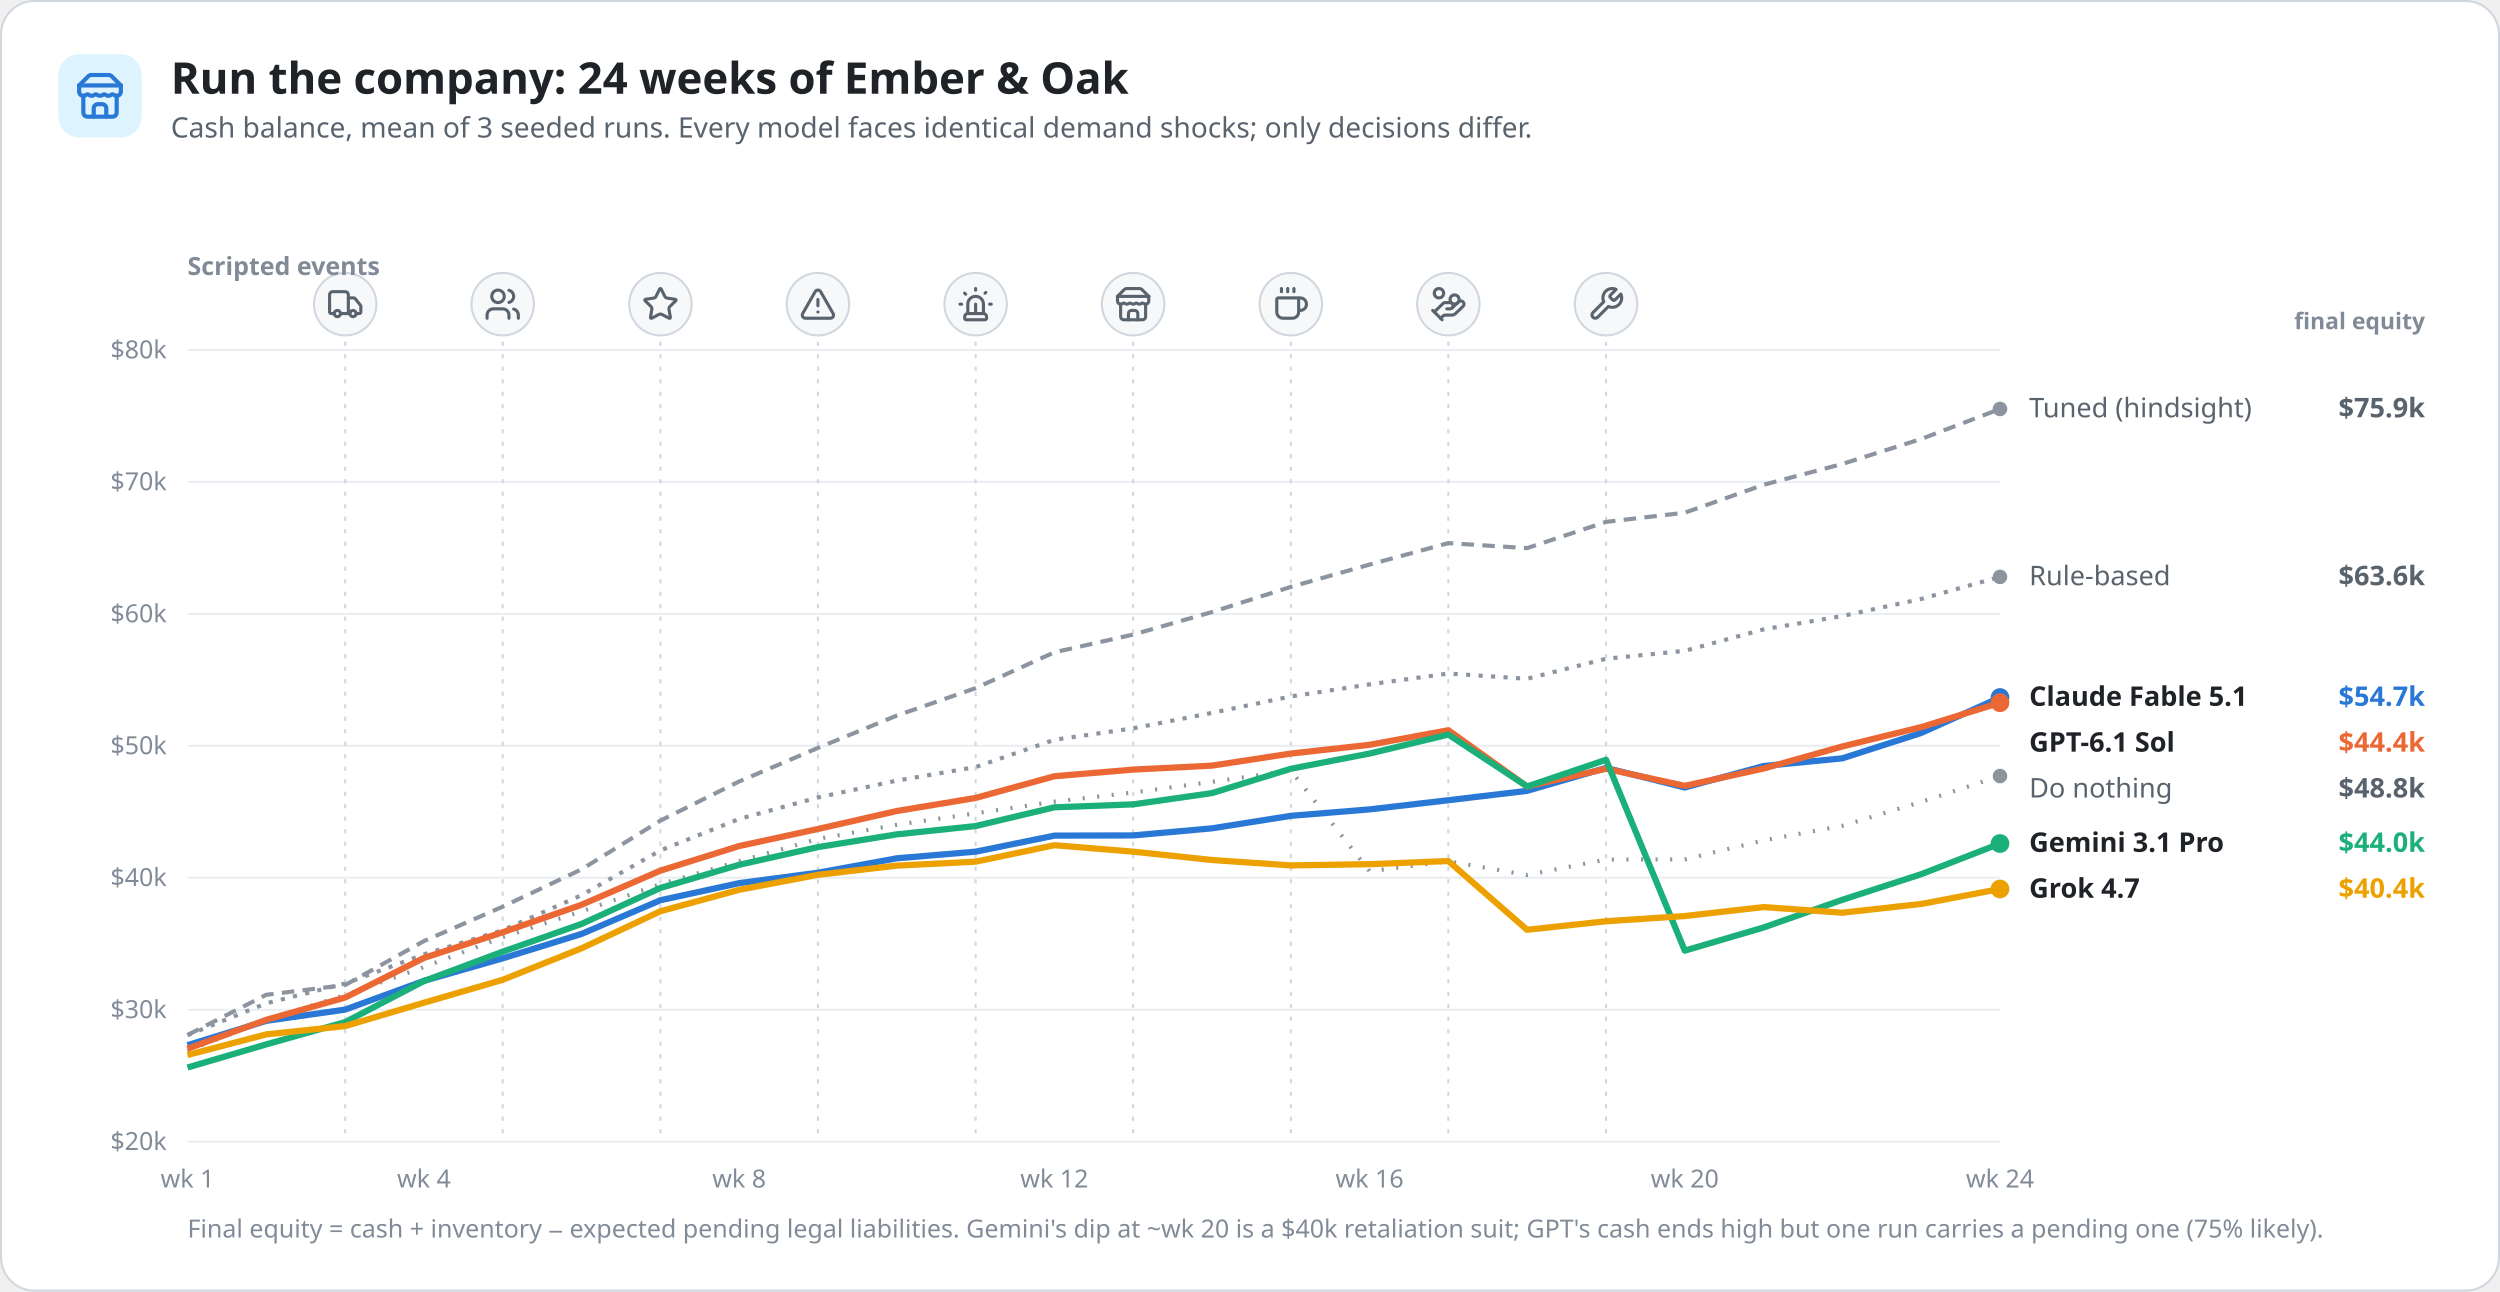
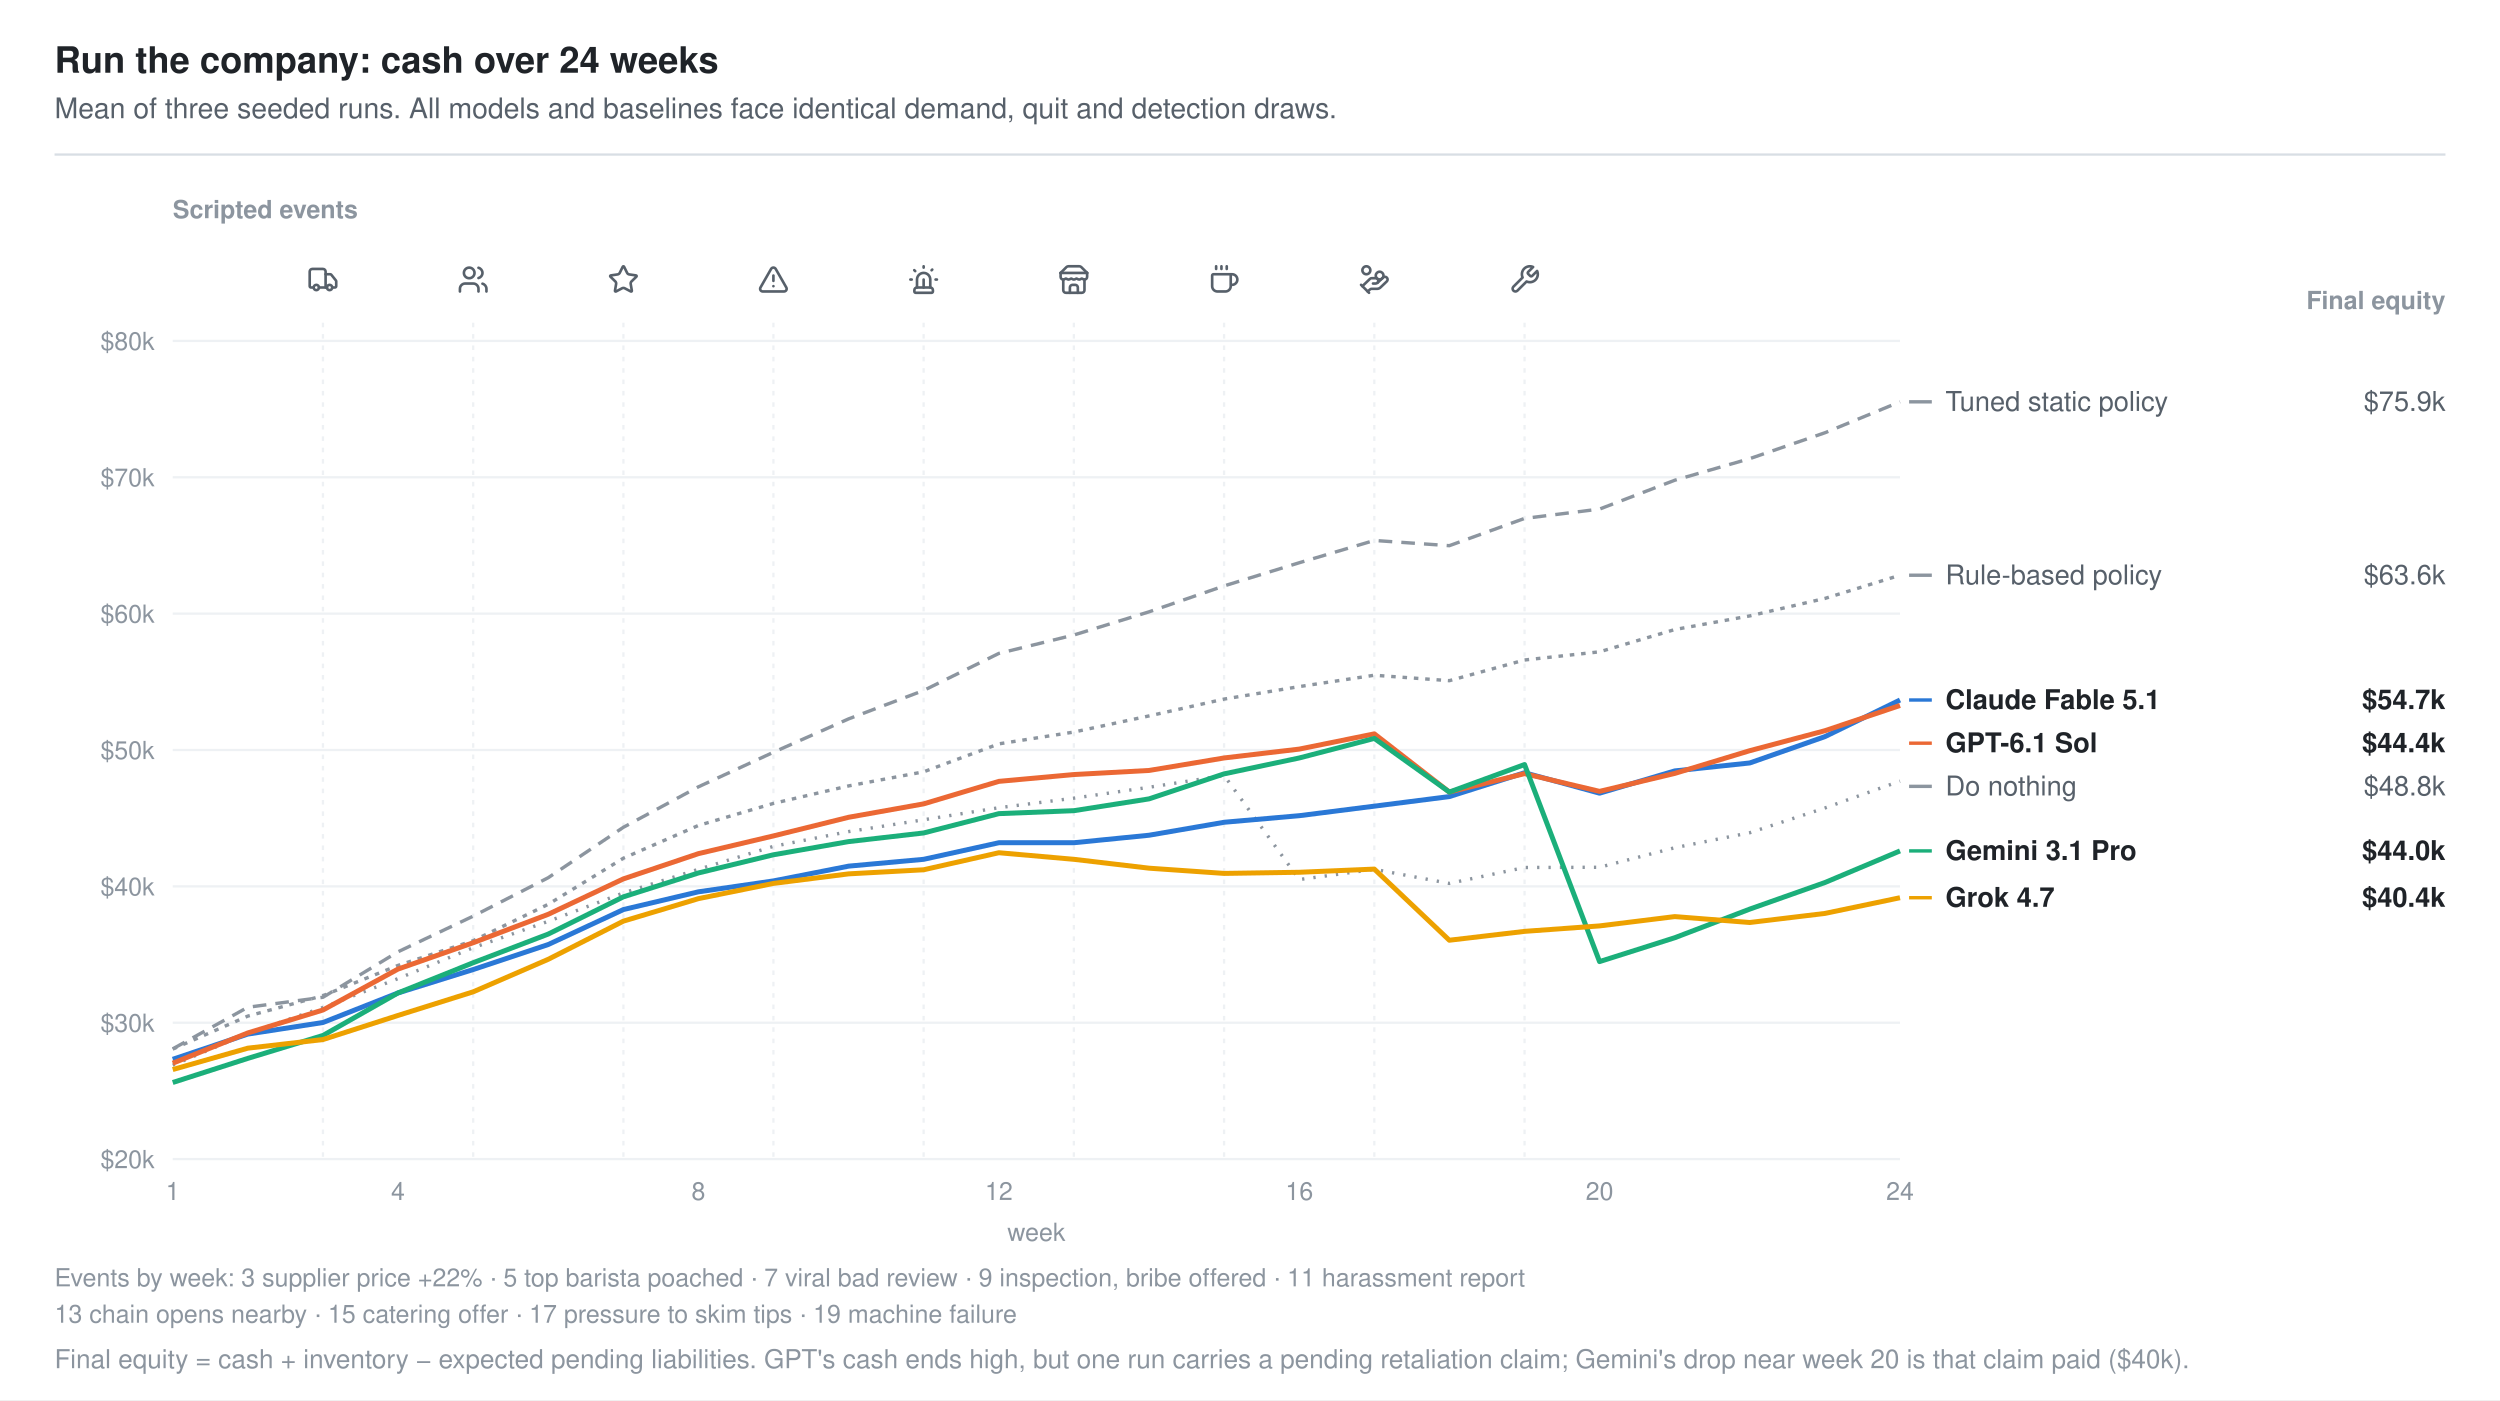
- <svg xmlns="http://www.w3.org/2000/svg" width="1200" height="620" viewBox="0 0 1200 620" role="img" aria-label="Run the company: cash over 24 weeks">
-   <rect x="0.5" y="0.5" width="1199" height="619" rx="16" fill="#ffffff" stroke="#d0d7de" />
-   <rect x="28" y="26" width="40" height="40" rx="10" fill="#ddf4ff" />
-   <g transform="translate(36.0,34.0) scale(1)" fill="none" stroke="#2a78d6" stroke-width="2" stroke-linecap="round" stroke-linejoin="round">
-     <path d="m2 7 4.41-4.41A2 2 0 0 1 7.83 2h8.34a2 2 0 0 1 1.42.59L22 7" />
-     <path d="M4 12v8a2 2 0 0 0 2 2h12a2 2 0 0 0 2-2v-8" />
-     <path d="M15 22v-4a2 2 0 0 0-2-2h-2a2 2 0 0 0-2 2v4" />
-     <path d="M2 7h20" />
-     <path d="M22 7v3a2 2 0 0 1-2 2a2.7 2.7 0 0 1-1.59-.63.7.7 0 0 0-.82 0A2.7 2.7 0 0 1 16 12a2.7 2.7 0 0 1-1.59-.63.7.7 0 0 0-.82 0A2.7 2.7 0 0 1 12 12a2.7 2.7 0 0 1-1.59-.63.7.7 0 0 0-.82 0A2.7 2.7 0 0 1 8 12a2.7 2.7 0 0 1-1.59-.63.7.7 0 0 0-.82 0A2.7 2.7 0 0 1 4 12a2 2 0 0 1-2-2V7" />
-   </g>
-   <text x="82.0" y="45.0" font-family="-apple-system,BlinkMacSystemFont,'Segoe UI','Noto Sans',Helvetica,Arial,sans-serif" font-size="21" font-weight="700" fill="#1f2328" text-anchor="start">Run the company: 24 weeks of Ember &amp; Oak</text>
-   <text x="82.0" y="66.0" font-family="-apple-system,BlinkMacSystemFont,'Segoe UI','Noto Sans',Helvetica,Arial,sans-serif" font-size="13.5" font-weight="400" fill="#59636e" text-anchor="start">Cash balance, mean of 3 seeded runs. Every model faces identical demand shocks; only decisions differ.</text>
-   <line x1="90" x2="960" y1="548.0" y2="548.0" stroke="#eaeef2" />
-   <text x="80.0" y="552.0" font-family="-apple-system,BlinkMacSystemFont,'Segoe UI','Noto Sans',Helvetica,Arial,sans-serif" font-size="12" font-weight="400" fill="#818b98" text-anchor="end">$20k</text>
-   <line x1="90" x2="960" y1="484.7" y2="484.7" stroke="#eaeef2" />
-   <text x="80.0" y="488.7" font-family="-apple-system,BlinkMacSystemFont,'Segoe UI','Noto Sans',Helvetica,Arial,sans-serif" font-size="12" font-weight="400" fill="#818b98" text-anchor="end">$30k</text>
-   <line x1="90" x2="960" y1="421.3" y2="421.3" stroke="#eaeef2" />
-   <text x="80.0" y="425.3" font-family="-apple-system,BlinkMacSystemFont,'Segoe UI','Noto Sans',Helvetica,Arial,sans-serif" font-size="12" font-weight="400" fill="#818b98" text-anchor="end">$40k</text>
-   <line x1="90" x2="960" y1="358.0" y2="358.0" stroke="#eaeef2" />
-   <text x="80.0" y="362.0" font-family="-apple-system,BlinkMacSystemFont,'Segoe UI','Noto Sans',Helvetica,Arial,sans-serif" font-size="12" font-weight="400" fill="#818b98" text-anchor="end">$50k</text>
-   <line x1="90" x2="960" y1="294.7" y2="294.7" stroke="#eaeef2" />
-   <text x="80.0" y="298.7" font-family="-apple-system,BlinkMacSystemFont,'Segoe UI','Noto Sans',Helvetica,Arial,sans-serif" font-size="12" font-weight="400" fill="#818b98" text-anchor="end">$60k</text>
-   <line x1="90" x2="960" y1="231.3" y2="231.3" stroke="#eaeef2" />
-   <text x="80.0" y="235.3" font-family="-apple-system,BlinkMacSystemFont,'Segoe UI','Noto Sans',Helvetica,Arial,sans-serif" font-size="12" font-weight="400" fill="#818b98" text-anchor="end">$70k</text>
-   <line x1="90" x2="960" y1="168.0" y2="168.0" stroke="#eaeef2" />
-   <text x="80.0" y="172.0" font-family="-apple-system,BlinkMacSystemFont,'Segoe UI','Noto Sans',Helvetica,Arial,sans-serif" font-size="12" font-weight="400" fill="#818b98" text-anchor="end">$80k</text>
-   <text x="90.0" y="570.0" font-family="-apple-system,BlinkMacSystemFont,'Segoe UI','Noto Sans',Helvetica,Arial,sans-serif" font-size="12" font-weight="400" fill="#818b98" text-anchor="middle">wk 1</text>
-   <text x="203.5" y="570.0" font-family="-apple-system,BlinkMacSystemFont,'Segoe UI','Noto Sans',Helvetica,Arial,sans-serif" font-size="12" font-weight="400" fill="#818b98" text-anchor="middle">wk 4</text>
-   <text x="354.8" y="570.0" font-family="-apple-system,BlinkMacSystemFont,'Segoe UI','Noto Sans',Helvetica,Arial,sans-serif" font-size="12" font-weight="400" fill="#818b98" text-anchor="middle">wk 8</text>
-   <text x="506.1" y="570.0" font-family="-apple-system,BlinkMacSystemFont,'Segoe UI','Noto Sans',Helvetica,Arial,sans-serif" font-size="12" font-weight="400" fill="#818b98" text-anchor="middle">wk 12</text>
-   <text x="657.4" y="570.0" font-family="-apple-system,BlinkMacSystemFont,'Segoe UI','Noto Sans',Helvetica,Arial,sans-serif" font-size="12" font-weight="400" fill="#818b98" text-anchor="middle">wk 16</text>
-   <text x="808.7" y="570.0" font-family="-apple-system,BlinkMacSystemFont,'Segoe UI','Noto Sans',Helvetica,Arial,sans-serif" font-size="12" font-weight="400" fill="#818b98" text-anchor="middle">wk 20</text>
-   <text x="960.0" y="570.0" font-family="-apple-system,BlinkMacSystemFont,'Segoe UI','Noto Sans',Helvetica,Arial,sans-serif" font-size="12" font-weight="400" fill="#818b98" text-anchor="middle">wk 24</text>
-   <line x1="165.7" x2="165.7" y1="164" y2="548" stroke="#d0d7de" stroke-dasharray="2 4" />
-   <circle cx="165.7" cy="146" r="15" fill="#f6f8fa" stroke="#d0d7de" />
-   <g transform="translate(156.7,137.0) scale(0.75)" fill="none" stroke="#59636e" stroke-width="2" stroke-linecap="round" stroke-linejoin="round">
+ <svg xmlns="http://www.w3.org/2000/svg" width="1100" height="616" viewBox="0 0 1100 616" role="img" aria-label="Cash over 24 weeks">
+   <rect width="1100" height="616" fill="#ffffff" />
+   <text x="24.0" y="32.0" font-family="-apple-system,BlinkMacSystemFont,'Segoe UI','Helvetica Neue',Helvetica,Arial,sans-serif" font-size="16" font-weight="600" fill="#1f2328" text-anchor="start">Run the company: cash over 24 weeks</text>
+   <text x="24.0" y="52.0" font-family="-apple-system,BlinkMacSystemFont,'Segoe UI','Helvetica Neue',Helvetica,Arial,sans-serif" font-size="12.5" font-weight="400" fill="#57606a" text-anchor="start">Mean of three seeded runs. All models and baselines face identical demand, quit and detection draws.</text>
+   <line x1="24.0" x2="1076.0" y1="68.0" y2="68.0" stroke="#d8dee4" stroke-width="1" />
+   <line x1="76.0" x2="836.0" y1="510.0" y2="510.0" stroke="#eef1f4" stroke-width="1" />
+   <text x="68.0" y="514.0" font-family="-apple-system,BlinkMacSystemFont,'Segoe UI','Helvetica Neue',Helvetica,Arial,sans-serif" font-size="11" font-weight="400" fill="#8c959f" text-anchor="end">$20k</text>
+   <line x1="76.0" x2="836.0" y1="450.0" y2="450.0" stroke="#eef1f4" stroke-width="1" />
+   <text x="68.0" y="454.0" font-family="-apple-system,BlinkMacSystemFont,'Segoe UI','Helvetica Neue',Helvetica,Arial,sans-serif" font-size="11" font-weight="400" fill="#8c959f" text-anchor="end">$30k</text>
+   <line x1="76.0" x2="836.0" y1="390.0" y2="390.0" stroke="#eef1f4" stroke-width="1" />
+   <text x="68.0" y="394.0" font-family="-apple-system,BlinkMacSystemFont,'Segoe UI','Helvetica Neue',Helvetica,Arial,sans-serif" font-size="11" font-weight="400" fill="#8c959f" text-anchor="end">$40k</text>
+   <line x1="76.0" x2="836.0" y1="330.0" y2="330.0" stroke="#eef1f4" stroke-width="1" />
+   <text x="68.0" y="334.0" font-family="-apple-system,BlinkMacSystemFont,'Segoe UI','Helvetica Neue',Helvetica,Arial,sans-serif" font-size="11" font-weight="400" fill="#8c959f" text-anchor="end">$50k</text>
+   <line x1="76.0" x2="836.0" y1="270.0" y2="270.0" stroke="#eef1f4" stroke-width="1" />
+   <text x="68.0" y="274.0" font-family="-apple-system,BlinkMacSystemFont,'Segoe UI','Helvetica Neue',Helvetica,Arial,sans-serif" font-size="11" font-weight="400" fill="#8c959f" text-anchor="end">$60k</text>
+   <line x1="76.0" x2="836.0" y1="210.0" y2="210.0" stroke="#eef1f4" stroke-width="1" />
+   <text x="68.0" y="214.0" font-family="-apple-system,BlinkMacSystemFont,'Segoe UI','Helvetica Neue',Helvetica,Arial,sans-serif" font-size="11" font-weight="400" fill="#8c959f" text-anchor="end">$70k</text>
+   <line x1="76.0" x2="836.0" y1="150.0" y2="150.0" stroke="#eef1f4" stroke-width="1" />
+   <text x="68.0" y="154.0" font-family="-apple-system,BlinkMacSystemFont,'Segoe UI','Helvetica Neue',Helvetica,Arial,sans-serif" font-size="11" font-weight="400" fill="#8c959f" text-anchor="end">$80k</text>
+   <text x="76.0" y="528.0" font-family="-apple-system,BlinkMacSystemFont,'Segoe UI','Helvetica Neue',Helvetica,Arial,sans-serif" font-size="11" font-weight="400" fill="#8c959f" text-anchor="middle">1</text>
+   <text x="175.1" y="528.0" font-family="-apple-system,BlinkMacSystemFont,'Segoe UI','Helvetica Neue',Helvetica,Arial,sans-serif" font-size="11" font-weight="400" fill="#8c959f" text-anchor="middle">4</text>
+   <text x="307.3" y="528.0" font-family="-apple-system,BlinkMacSystemFont,'Segoe UI','Helvetica Neue',Helvetica,Arial,sans-serif" font-size="11" font-weight="400" fill="#8c959f" text-anchor="middle">8</text>
+   <text x="439.5" y="528.0" font-family="-apple-system,BlinkMacSystemFont,'Segoe UI','Helvetica Neue',Helvetica,Arial,sans-serif" font-size="11" font-weight="400" fill="#8c959f" text-anchor="middle">12</text>
+   <text x="571.7" y="528.0" font-family="-apple-system,BlinkMacSystemFont,'Segoe UI','Helvetica Neue',Helvetica,Arial,sans-serif" font-size="11" font-weight="400" fill="#8c959f" text-anchor="middle">16</text>
+   <text x="703.8" y="528.0" font-family="-apple-system,BlinkMacSystemFont,'Segoe UI','Helvetica Neue',Helvetica,Arial,sans-serif" font-size="11" font-weight="400" fill="#8c959f" text-anchor="middle">20</text>
+   <text x="836.0" y="528.0" font-family="-apple-system,BlinkMacSystemFont,'Segoe UI','Helvetica Neue',Helvetica,Arial,sans-serif" font-size="11" font-weight="400" fill="#8c959f" text-anchor="middle">24</text>
+   <text x="456.0" y="546.0" font-family="-apple-system,BlinkMacSystemFont,'Segoe UI','Helvetica Neue',Helvetica,Arial,sans-serif" font-size="11" font-weight="400" fill="#8c959f" text-anchor="middle">week</text>
+   <text x="76.0" y="96.0" font-family="-apple-system,BlinkMacSystemFont,'Segoe UI','Helvetica Neue',Helvetica,Arial,sans-serif" font-size="11" font-weight="600" fill="#8c959f" text-anchor="start">Scripted events</text>
+   <line x1="142.1" x2="142.1" y1="142.0" y2="510.0" stroke="#eef1f4" stroke-width="1" stroke-dasharray="2 3" />
+   <g transform="translate(135.1,116.0) scale(0.5833)" fill="none" stroke="#57606a" stroke-width="2" stroke-linecap="round" stroke-linejoin="round">
    <path d="M14 18V6a2 2 0 0 0-2-2H4a2 2 0 0 0-2 2v11a1 1 0 0 0 1 1h2" />
    <path d="M15 18H9" />
    <path d="M19 18h2a1 1 0 0 0 1-1v-3.65a1 1 0 0 0-.22-.624l-3.48-4.35A1 1 0 0 0 17.52 8H14" />
    <circle cx="17" cy="18" r="2" />
    <circle cx="7" cy="18" r="2" />
  </g>
-   <line x1="241.3" x2="241.3" y1="164" y2="548" stroke="#d0d7de" stroke-dasharray="2 4" />
-   <circle cx="241.3" cy="146" r="15" fill="#f6f8fa" stroke="#d0d7de" />
-   <g transform="translate(232.3,137.0) scale(0.75)" fill="none" stroke="#59636e" stroke-width="2" stroke-linecap="round" stroke-linejoin="round">
+   <line x1="208.2" x2="208.2" y1="142.0" y2="510.0" stroke="#eef1f4" stroke-width="1" stroke-dasharray="2 3" />
+   <g transform="translate(201.2,116.0) scale(0.5833)" fill="none" stroke="#57606a" stroke-width="2" stroke-linecap="round" stroke-linejoin="round">
    <path d="M16 21v-2a4 4 0 0 0-4-4H6a4 4 0 0 0-4 4v2" />
    <circle cx="9" cy="7" r="4" />
    <path d="M22 21v-2a4 4 0 0 0-3-3.87" />
    <path d="M16 3.13a4 4 0 0 1 0 7.75" />
  </g>
-   <line x1="317.0" x2="317.0" y1="164" y2="548" stroke="#d0d7de" stroke-dasharray="2 4" />
-   <circle cx="317.0" cy="146" r="15" fill="#f6f8fa" stroke="#d0d7de" />
-   <g transform="translate(308.0,137.0) scale(0.75)" fill="none" stroke="#59636e" stroke-width="2" stroke-linecap="round" stroke-linejoin="round">
+   <line x1="274.3" x2="274.3" y1="142.0" y2="510.0" stroke="#eef1f4" stroke-width="1" stroke-dasharray="2 3" />
+   <g transform="translate(267.3,116.0) scale(0.5833)" fill="none" stroke="#57606a" stroke-width="2" stroke-linecap="round" stroke-linejoin="round">
    <path d="M11.525 2.295a.53.53 0 0 1 .95 0l2.31 4.679a2.123 2.123 0 0 0 1.595 1.16l5.166.756a.53.53 0 0 1 .294.904l-3.736 3.638a2.123 2.123 0 0 0-.611 1.878l.882 5.14a.53.53 0 0 1-.771.56l-4.618-2.428a2.122 2.122 0 0 0-1.973 0L6.396 21.01a.53.53 0 0 1-.77-.56l.881-5.139a2.122 2.122 0 0 0-.611-1.879L2.16 9.795a.53.53 0 0 1 .294-.906l5.165-.755a2.122 2.122 0 0 0 1.597-1.16z" />
  </g>
-   <line x1="392.6" x2="392.6" y1="164" y2="548" stroke="#d0d7de" stroke-dasharray="2 4" />
-   <circle cx="392.6" cy="146" r="15" fill="#f6f8fa" stroke="#d0d7de" />
-   <g transform="translate(383.6,137.0) scale(0.75)" fill="none" stroke="#59636e" stroke-width="2" stroke-linecap="round" stroke-linejoin="round">
+   <line x1="340.3" x2="340.3" y1="142.0" y2="510.0" stroke="#eef1f4" stroke-width="1" stroke-dasharray="2 3" />
+   <g transform="translate(333.3,116.0) scale(0.5833)" fill="none" stroke="#57606a" stroke-width="2" stroke-linecap="round" stroke-linejoin="round">
    <path d="m21.73 18-8-14a2 2 0 0 0-3.48 0l-8 14A2 2 0 0 0 4 21h16a2 2 0 0 0 1.73-3" />
    <path d="M12 9v4" />
    <path d="M12 17h.01" />
  </g>
-   <line x1="468.3" x2="468.3" y1="164" y2="548" stroke="#d0d7de" stroke-dasharray="2 4" />
-   <circle cx="468.3" cy="146" r="15" fill="#f6f8fa" stroke="#d0d7de" />
-   <g transform="translate(459.3,137.0) scale(0.75)" fill="none" stroke="#59636e" stroke-width="2" stroke-linecap="round" stroke-linejoin="round">
+   <line x1="406.4" x2="406.4" y1="142.0" y2="510.0" stroke="#eef1f4" stroke-width="1" stroke-dasharray="2 3" />
+   <g transform="translate(399.4,116.0) scale(0.5833)" fill="none" stroke="#57606a" stroke-width="2" stroke-linecap="round" stroke-linejoin="round">
    <path d="M7 18v-6a5 5 0 1 1 10 0v6" />
    <path d="M5 21a1 1 0 0 0 1 1h12a1 1 0 0 0 1-1v-1a2 2 0 0 0-2-2H7a2 2 0 0 0-2 2z" />
    <path d="M21 12h1" />
    <path d="M18.5 4.5 18 5" />
    <path d="M2 12h1" />
    <path d="M12 2v1" />
    <path d="m4.929 4.929.707.707" />
    <path d="M12 12v6" />
  </g>
-   <line x1="543.9" x2="543.9" y1="164" y2="548" stroke="#d0d7de" stroke-dasharray="2 4" />
-   <circle cx="543.9" cy="146" r="15" fill="#f6f8fa" stroke="#d0d7de" />
-   <g transform="translate(534.9,137.0) scale(0.75)" fill="none" stroke="#59636e" stroke-width="2" stroke-linecap="round" stroke-linejoin="round">
+   <line x1="472.5" x2="472.5" y1="142.0" y2="510.0" stroke="#eef1f4" stroke-width="1" stroke-dasharray="2 3" />
+   <g transform="translate(465.5,116.0) scale(0.5833)" fill="none" stroke="#57606a" stroke-width="2" stroke-linecap="round" stroke-linejoin="round">
    <path d="m2 7 4.41-4.41A2 2 0 0 1 7.83 2h8.34a2 2 0 0 1 1.42.59L22 7" />
    <path d="M4 12v8a2 2 0 0 0 2 2h12a2 2 0 0 0 2-2v-8" />
    <path d="M15 22v-4a2 2 0 0 0-2-2h-2a2 2 0 0 0-2 2v4" />
    <path d="M2 7h20" />
    <path d="M22 7v3a2 2 0 0 1-2 2a2.7 2.7 0 0 1-1.59-.63.7.7 0 0 0-.82 0A2.7 2.7 0 0 1 16 12a2.7 2.7 0 0 1-1.59-.63.7.7 0 0 0-.82 0A2.7 2.7 0 0 1 12 12a2.7 2.7 0 0 1-1.59-.63.7.7 0 0 0-.82 0A2.7 2.7 0 0 1 8 12a2.7 2.7 0 0 1-1.59-.63.7.7 0 0 0-.82 0A2.7 2.7 0 0 1 4 12a2 2 0 0 1-2-2V7" />
  </g>
-   <line x1="619.6" x2="619.6" y1="164" y2="548" stroke="#d0d7de" stroke-dasharray="2 4" />
-   <circle cx="619.6" cy="146" r="15" fill="#f6f8fa" stroke="#d0d7de" />
-   <g transform="translate(610.6,137.0) scale(0.75)" fill="none" stroke="#59636e" stroke-width="2" stroke-linecap="round" stroke-linejoin="round">
+   <line x1="538.6" x2="538.6" y1="142.0" y2="510.0" stroke="#eef1f4" stroke-width="1" stroke-dasharray="2 3" />
+   <g transform="translate(531.6,116.0) scale(0.5833)" fill="none" stroke="#57606a" stroke-width="2" stroke-linecap="round" stroke-linejoin="round">
    <path d="M10 2v2" />
    <path d="M14 2v2" />
    <path d="M16 8a1 1 0 0 1 1 1v8a4 4 0 0 1-4 4H7a4 4 0 0 1-4-4V9a1 1 0 0 1 1-1h14a4 4 0 1 1 0 8h-1" />
    <path d="M6 2v2" />
  </g>
-   <line x1="695.2" x2="695.2" y1="164" y2="548" stroke="#d0d7de" stroke-dasharray="2 4" />
-   <circle cx="695.2" cy="146" r="15" fill="#f6f8fa" stroke="#d0d7de" />
-   <g transform="translate(686.2,137.0) scale(0.75)" fill="none" stroke="#59636e" stroke-width="2" stroke-linecap="round" stroke-linejoin="round">
+   <line x1="604.7" x2="604.7" y1="142.0" y2="510.0" stroke="#eef1f4" stroke-width="1" stroke-dasharray="2 3" />
+   <g transform="translate(597.7,116.0) scale(0.5833)" fill="none" stroke="#57606a" stroke-width="2" stroke-linecap="round" stroke-linejoin="round">
    <path d="M11 15h2a2 2 0 1 0 0-4h-3c-.6 0-1.1.2-1.4.6L3 17" />
    <path d="m7 21 1.6-1.4c.3-.4.8-.6 1.4-.6h4c1.1 0 2.1-.4 2.8-1.2l4.6-4.4a2 2 0 0 0-2.75-2.91l-4.2 3.9" />
    <path d="m2 16 6 6" />
    <circle cx="16" cy="9" r="2.9" />
    <circle cx="6" cy="5" r="3" />
  </g>
-   <line x1="770.9" x2="770.9" y1="164" y2="548" stroke="#d0d7de" stroke-dasharray="2 4" />
-   <circle cx="770.9" cy="146" r="15" fill="#f6f8fa" stroke="#d0d7de" />
-   <g transform="translate(761.9,137.0) scale(0.75)" fill="none" stroke="#59636e" stroke-width="2" stroke-linecap="round" stroke-linejoin="round">
+   <line x1="670.8" x2="670.8" y1="142.0" y2="510.0" stroke="#eef1f4" stroke-width="1" stroke-dasharray="2 3" />
+   <g transform="translate(663.8,116.0) scale(0.5833)" fill="none" stroke="#57606a" stroke-width="2" stroke-linecap="round" stroke-linejoin="round">
    <path d="M14.7 6.3a1 1 0 0 0 0 1.4l1.6 1.6a1 1 0 0 0 1.4 0l3.77-3.77a6 6 0 0 1-7.94 7.94l-6.91 6.91a2.12 2.12 0 0 1-3-3l6.91-6.91a6 6 0 0 1 7.94-7.94l-3.76 3.76z" />
  </g>
-   <text x="90.0" y="132.0" font-family="-apple-system,BlinkMacSystemFont,'Segoe UI','Noto Sans',Helvetica,Arial,sans-serif" font-size="12" font-weight="600" fill="#818b98" text-anchor="start">Scripted events</text>
-   <polyline points="90.0,496.8 127.8,477.5 165.7,472.8 203.5,451.7 241.3,435.2 279.1,417.3 317.0,393.9 354.8,375.1 392.6,359.0 430.4,343.5 468.3,330.3 506.1,313.1 543.9,304.6 581.7,293.8 619.6,281.7 657.4,271.0 695.2,260.7 733.0,263.1 770.9,250.5 808.7,246.1 846.5,232.7 884.3,222.7 922.2,210.7 960.0,196.3" fill="none" stroke="#8c959f" stroke-width="2" stroke-linejoin="round" stroke-dasharray="6 4" />
-   <circle cx="960.0" cy="196.3" r="3.5" fill="#8c959f" />
-   <polyline points="90.0,496.9 127.8,481.6 165.7,472.1 203.5,458.1 241.3,446.5 279.1,429.7 317.0,408.2 354.8,393.1 392.6,382.8 430.4,374.7 468.3,368.2 506.1,355.1 543.9,349.6 581.7,342.2 619.6,334.3 657.4,328.5 695.2,323.3 733.0,325.8 770.9,316.2 808.7,312.4 846.5,302.1 884.3,295.7 922.2,287.5 960.0,276.9" fill="none" stroke="#8c959f" stroke-width="2" stroke-linejoin="round" stroke-dasharray="2 4" />
-   <circle cx="960.0" cy="276.9" r="3.5" fill="#8c959f" />
-   <polyline points="90.0,504.4 127.8,489.6 165.7,477.6 203.5,464.2 241.3,449.8 279.1,437.5 317.0,424.4 354.8,413.4 392.6,402.7 430.4,395.9 468.3,390.4 506.1,384.8 543.9,380.4 581.7,375.3 619.6,369.9 657.4,418.2 695.2,413.4 733.0,420.0 770.9,412.6 808.7,412.5 846.5,403.4 884.3,396.4 922.2,384.9 960.0,372.5" fill="none" stroke="#8c959f" stroke-width="2" stroke-linejoin="round" stroke-dasharray="1 6" />
-   <circle cx="960.0" cy="372.5" r="3.5" fill="#8c959f" />
-   <polyline points="90.0,501.7 127.8,490.0 165.7,484.6 203.5,470.8 241.3,460.0 279.1,448.3 317.0,432.1 354.8,423.9 392.6,418.9 430.4,412.0 468.3,408.8 506.1,401.1 543.9,401.0 581.7,397.6 619.6,391.6 657.4,388.5 695.2,384.1 733.0,379.6 770.9,368.6 808.7,378.0 846.5,367.7 884.3,364.0 922.2,351.8 960.0,334.8" fill="none" stroke="#2a78d6" stroke-width="3" stroke-linejoin="round" />
-   <circle cx="960.0" cy="334.8" r="4.5" fill="#2a78d6" />
-   <polyline points="90.0,503.4 127.8,489.5 165.7,478.8 203.5,459.8 241.3,447.5 279.1,434.3 317.0,417.9 354.8,406.1 392.6,397.9 430.4,389.3 468.3,383.0 506.1,372.6 543.9,369.4 581.7,367.5 619.6,361.7 657.4,357.5 695.2,350.5 733.0,377.5 770.9,369.0 808.7,377.2 846.5,368.9 884.3,358.3 922.2,349.0 960.0,337.3" fill="none" stroke="#eb6834" stroke-width="3" stroke-linejoin="round" />
-   <circle cx="960.0" cy="337.3" r="4.5" fill="#eb6834" />
-   <polyline points="90.0,512.4 127.8,501.3 165.7,490.6 203.5,470.9 241.3,456.8 279.1,443.5 317.0,426.2 354.8,415.1 392.6,406.6 430.4,400.5 468.3,396.5 506.1,387.5 543.9,386.1 581.7,380.7 619.6,369.0 657.4,361.7 695.2,352.6 733.0,377.5 770.9,364.7 808.7,456.3 846.5,445.2 884.3,431.9 922.2,419.6 960.0,404.9" fill="none" stroke="#1baf7a" stroke-width="3" stroke-linejoin="round" />
-   <circle cx="960.0" cy="404.9" r="4.5" fill="#1baf7a" />
-   <polyline points="90.0,506.4 127.8,496.5 165.7,492.5 203.5,481.3 241.3,470.3 279.1,455.2 317.0,437.4 354.8,427.1 392.6,419.9 430.4,415.5 468.3,413.6 506.1,405.7 543.9,408.8 581.7,412.8 619.6,415.4 657.4,414.8 695.2,413.3 733.0,446.3 770.9,442.2 808.7,439.7 846.5,435.4 884.3,438.1 922.2,433.9 960.0,426.7" fill="none" stroke="#eda100" stroke-width="3" stroke-linejoin="round" />
-   <circle cx="960.0" cy="426.7" r="4.5" fill="#eda100" />
-   <text x="974.0" y="200.3" font-family="-apple-system,BlinkMacSystemFont,'Segoe UI','Noto Sans',Helvetica,Arial,sans-serif" font-size="13" font-weight="500" fill="#59636e" text-anchor="start">Tuned (hindsight)</text>
-   <text x="1164.0" y="200.3" font-family="-apple-system,BlinkMacSystemFont,'Segoe UI','Noto Sans',Helvetica,Arial,sans-serif" font-size="13" font-weight="700" fill="#59636e" text-anchor="end">$75.9k</text>
-   <text x="974.0" y="280.9" font-family="-apple-system,BlinkMacSystemFont,'Segoe UI','Noto Sans',Helvetica,Arial,sans-serif" font-size="13" font-weight="500" fill="#59636e" text-anchor="start">Rule-based</text>
-   <text x="1164.0" y="280.9" font-family="-apple-system,BlinkMacSystemFont,'Segoe UI','Noto Sans',Helvetica,Arial,sans-serif" font-size="13" font-weight="700" fill="#59636e" text-anchor="end">$63.6k</text>
-   <text x="974.0" y="338.8" font-family="-apple-system,BlinkMacSystemFont,'Segoe UI','Noto Sans',Helvetica,Arial,sans-serif" font-size="13" font-weight="700" fill="#1f2328" text-anchor="start">Claude Fable 5.1</text>
-   <text x="1164.0" y="338.8" font-family="-apple-system,BlinkMacSystemFont,'Segoe UI','Noto Sans',Helvetica,Arial,sans-serif" font-size="13" font-weight="700" fill="#2a78d6" text-anchor="end">$54.7k</text>
-   <text x="974.0" y="360.8" font-family="-apple-system,BlinkMacSystemFont,'Segoe UI','Noto Sans',Helvetica,Arial,sans-serif" font-size="13" font-weight="700" fill="#1f2328" text-anchor="start">GPT-6.1 Sol</text>
-   <text x="1164.0" y="360.8" font-family="-apple-system,BlinkMacSystemFont,'Segoe UI','Noto Sans',Helvetica,Arial,sans-serif" font-size="13" font-weight="700" fill="#eb6834" text-anchor="end">$44.4k</text>
-   <text x="974.0" y="382.8" font-family="-apple-system,BlinkMacSystemFont,'Segoe UI','Noto Sans',Helvetica,Arial,sans-serif" font-size="13" font-weight="500" fill="#59636e" text-anchor="start">Do nothing</text>
-   <text x="1164.0" y="382.8" font-family="-apple-system,BlinkMacSystemFont,'Segoe UI','Noto Sans',Helvetica,Arial,sans-serif" font-size="13" font-weight="700" fill="#59636e" text-anchor="end">$48.8k</text>
-   <text x="974.0" y="408.9" font-family="-apple-system,BlinkMacSystemFont,'Segoe UI','Noto Sans',Helvetica,Arial,sans-serif" font-size="13" font-weight="700" fill="#1f2328" text-anchor="start">Gemini 3.1 Pro</text>
-   <text x="1164.0" y="408.9" font-family="-apple-system,BlinkMacSystemFont,'Segoe UI','Noto Sans',Helvetica,Arial,sans-serif" font-size="13" font-weight="700" fill="#1baf7a" text-anchor="end">$44.0k</text>
-   <text x="974.0" y="430.9" font-family="-apple-system,BlinkMacSystemFont,'Segoe UI','Noto Sans',Helvetica,Arial,sans-serif" font-size="13" font-weight="700" fill="#1f2328" text-anchor="start">Grok 4.7</text>
-   <text x="1164.0" y="430.9" font-family="-apple-system,BlinkMacSystemFont,'Segoe UI','Noto Sans',Helvetica,Arial,sans-serif" font-size="13" font-weight="700" fill="#eda100" text-anchor="end">$40.4k</text>
-   <text x="1164.0" y="158.0" font-family="-apple-system,BlinkMacSystemFont,'Segoe UI','Noto Sans',Helvetica,Arial,sans-serif" font-size="11" font-weight="600" fill="#818b98" text-anchor="end">final equity</text>
-   <text x="90.0" y="594.0" font-family="-apple-system,BlinkMacSystemFont,'Segoe UI','Noto Sans',Helvetica,Arial,sans-serif" font-size="12" font-weight="400" fill="#818b98" text-anchor="start">Final equity = cash + inventory − expected pending legal liabilities. Gemini's dip at ~wk 20 is a $40k retaliation suit; GPT's cash ends high but one run carries a pending one (75% likely).</text>
+   <polyline points="76.0,461.5 109.0,443.2 142.1,438.8 175.1,418.8 208.2,403.1 241.2,386.2 274.3,364.0 307.3,346.2 340.3,331.0 373.4,316.3 406.4,303.8 439.5,287.5 472.5,279.4 505.6,269.2 538.6,257.8 571.7,247.6 604.7,237.8 637.7,240.1 670.8,228.1 703.8,224.0 736.9,211.3 769.9,201.8 803.0,190.4 836.0,176.8" fill="none" stroke="#8c959f" stroke-width="1.5" stroke-linejoin="round" stroke-dasharray="6 4" />
+   <polyline points="76.0,461.6 109.0,447.1 142.1,438.1 175.1,424.8 208.2,413.9 241.2,397.9 274.3,377.6 307.3,363.2 340.3,353.5 373.4,345.8 406.4,339.6 439.5,327.3 472.5,322.1 505.6,315.0 538.6,307.6 571.7,302.1 604.7,297.1 637.7,299.5 670.8,290.4 703.8,286.8 736.9,277.0 769.9,271.0 803.0,263.3 836.0,253.1" fill="none" stroke="#8c959f" stroke-width="1.5" stroke-linejoin="round" stroke-dasharray="2 3" />
+   <polyline points="76.0,468.7 109.0,454.7 142.1,443.3 175.1,430.6 208.2,417.0 241.2,405.4 274.3,392.9 307.3,382.5 340.3,372.4 373.4,365.9 406.4,360.7 439.5,355.4 472.5,351.2 505.6,346.4 538.6,341.2 571.7,387.0 604.7,382.5 637.7,388.7 670.8,381.7 703.8,381.6 736.9,373.0 769.9,366.4 803.0,355.5 836.0,343.7" fill="none" stroke="#8c959f" stroke-width="1.5" stroke-linejoin="round" stroke-dasharray="1 4" />
+   <polyline points="76.0,466.1 109.0,455.0 142.1,449.9 175.1,436.9 208.2,426.6 241.2,415.6 274.3,400.2 307.3,392.4 340.3,387.6 373.4,381.1 406.4,378.1 439.5,370.8 472.5,370.8 505.6,367.5 538.6,361.8 571.7,358.9 604.7,354.7 637.7,350.5 670.8,340.0 703.8,349.0 736.9,339.2 769.9,335.7 803.0,324.1 836.0,308.0" fill="none" stroke="#2a78d6" stroke-width="2.2" stroke-linejoin="round" />
+   <polyline points="76.0,467.8 109.0,454.5 142.1,444.4 175.1,426.4 208.2,414.8 241.2,402.3 274.3,386.7 307.3,375.6 340.3,367.8 373.4,359.6 406.4,353.7 439.5,343.8 472.5,340.8 505.6,339.0 538.6,333.5 571.7,329.6 604.7,322.9 637.7,348.5 670.8,340.4 703.8,348.2 736.9,340.3 769.9,330.3 803.0,321.5 836.0,310.4" fill="none" stroke="#eb6834" stroke-width="2.2" stroke-linejoin="round" />
+   <polyline points="76.0,476.3 109.0,465.7 142.1,455.6 175.1,436.9 208.2,423.6 241.2,411.0 274.3,394.6 307.3,384.1 340.3,376.1 373.4,370.3 406.4,366.5 439.5,358.0 472.5,356.7 505.6,351.5 538.6,340.5 571.7,333.5 604.7,324.9 637.7,348.5 670.8,336.4 703.8,423.1 736.9,412.6 769.9,400.0 803.0,388.3 836.0,374.4" fill="none" stroke="#1baf7a" stroke-width="2.2" stroke-linejoin="round" />
+   <polyline points="76.0,470.6 109.0,461.2 142.1,457.4 175.1,446.8 208.2,436.4 241.2,422.1 274.3,405.3 307.3,395.4 340.3,388.7 373.4,384.5 406.4,382.7 439.5,375.2 472.5,378.1 505.6,382.0 538.6,384.3 571.7,383.8 604.7,382.4 637.7,413.7 670.8,409.8 703.8,407.4 736.9,403.3 769.9,405.9 803.0,401.9 836.0,395.0" fill="none" stroke="#eda100" stroke-width="2.2" stroke-linejoin="round" />
+   <text x="1076.0" y="136.0" font-family="-apple-system,BlinkMacSystemFont,'Segoe UI','Helvetica Neue',Helvetica,Arial,sans-serif" font-size="11" font-weight="600" fill="#8c959f" text-anchor="end">Final equity</text>
+   <line x1="840.0" x2="850.0" y1="176.8" y2="176.8" stroke="#8c959f" stroke-width="1.5" />
+   <text x="856.0" y="180.8" font-family="-apple-system,BlinkMacSystemFont,'Segoe UI','Helvetica Neue',Helvetica,Arial,sans-serif" font-size="12" font-weight="400" fill="#57606a" text-anchor="start">Tuned static policy</text>
+   <text x="1076.0" y="180.8" font-family="-apple-system,BlinkMacSystemFont,'Segoe UI','Helvetica Neue',Helvetica,Arial,sans-serif" font-size="12" font-weight="400" fill="#57606a" text-anchor="end">$75.9k</text>
+   <line x1="840.0" x2="850.0" y1="253.1" y2="253.1" stroke="#8c959f" stroke-width="1.5" />
+   <text x="856.0" y="257.1" font-family="-apple-system,BlinkMacSystemFont,'Segoe UI','Helvetica Neue',Helvetica,Arial,sans-serif" font-size="12" font-weight="400" fill="#57606a" text-anchor="start">Rule-based policy</text>
+   <text x="1076.0" y="257.1" font-family="-apple-system,BlinkMacSystemFont,'Segoe UI','Helvetica Neue',Helvetica,Arial,sans-serif" font-size="12" font-weight="400" fill="#57606a" text-anchor="end">$63.6k</text>
+   <line x1="840.0" x2="850.0" y1="308.0" y2="308.0" stroke="#2a78d6" stroke-width="1.5" />
+   <text x="856.0" y="312.0" font-family="-apple-system,BlinkMacSystemFont,'Segoe UI','Helvetica Neue',Helvetica,Arial,sans-serif" font-size="12" font-weight="600" fill="#1f2328" text-anchor="start">Claude Fable 5.1</text>
+   <text x="1076.0" y="312.0" font-family="-apple-system,BlinkMacSystemFont,'Segoe UI','Helvetica Neue',Helvetica,Arial,sans-serif" font-size="12" font-weight="600" fill="#1f2328" text-anchor="end">$54.7k</text>
+   <line x1="840.0" x2="850.0" y1="327.0" y2="327.0" stroke="#eb6834" stroke-width="1.5" />
+   <text x="856.0" y="331.0" font-family="-apple-system,BlinkMacSystemFont,'Segoe UI','Helvetica Neue',Helvetica,Arial,sans-serif" font-size="12" font-weight="600" fill="#1f2328" text-anchor="start">GPT-6.1 Sol</text>
+   <text x="1076.0" y="331.0" font-family="-apple-system,BlinkMacSystemFont,'Segoe UI','Helvetica Neue',Helvetica,Arial,sans-serif" font-size="12" font-weight="600" fill="#1f2328" text-anchor="end">$44.4k</text>
+   <line x1="840.0" x2="850.0" y1="346.0" y2="346.0" stroke="#8c959f" stroke-width="1.5" />
+   <text x="856.0" y="350.0" font-family="-apple-system,BlinkMacSystemFont,'Segoe UI','Helvetica Neue',Helvetica,Arial,sans-serif" font-size="12" font-weight="400" fill="#57606a" text-anchor="start">Do nothing</text>
+   <text x="1076.0" y="350.0" font-family="-apple-system,BlinkMacSystemFont,'Segoe UI','Helvetica Neue',Helvetica,Arial,sans-serif" font-size="12" font-weight="400" fill="#57606a" text-anchor="end">$48.8k</text>
+   <line x1="840.0" x2="850.0" y1="374.4" y2="374.4" stroke="#1baf7a" stroke-width="1.5" />
+   <text x="856.0" y="378.4" font-family="-apple-system,BlinkMacSystemFont,'Segoe UI','Helvetica Neue',Helvetica,Arial,sans-serif" font-size="12" font-weight="600" fill="#1f2328" text-anchor="start">Gemini 3.1 Pro</text>
+   <text x="1076.0" y="378.4" font-family="-apple-system,BlinkMacSystemFont,'Segoe UI','Helvetica Neue',Helvetica,Arial,sans-serif" font-size="12" font-weight="600" fill="#1f2328" text-anchor="end">$44.0k</text>
+   <line x1="840.0" x2="850.0" y1="395.0" y2="395.0" stroke="#eda100" stroke-width="1.5" />
+   <text x="856.0" y="399.0" font-family="-apple-system,BlinkMacSystemFont,'Segoe UI','Helvetica Neue',Helvetica,Arial,sans-serif" font-size="12" font-weight="600" fill="#1f2328" text-anchor="start">Grok 4.7</text>
+   <text x="1076.0" y="399.0" font-family="-apple-system,BlinkMacSystemFont,'Segoe UI','Helvetica Neue',Helvetica,Arial,sans-serif" font-size="12" font-weight="600" fill="#1f2328" text-anchor="end">$40.4k</text>
+   <text x="24.0" y="566.0" font-family="-apple-system,BlinkMacSystemFont,'Segoe UI','Helvetica Neue',Helvetica,Arial,sans-serif" font-size="11" font-weight="400" fill="#8c959f" text-anchor="start">Events by week: 3 supplier price +22%  ·  5 top barista poached  ·  7 viral bad review  ·  9 inspection, bribe offered  ·  11 harassment report</text>
+   <text x="24.0" y="582.0" font-family="-apple-system,BlinkMacSystemFont,'Segoe UI','Helvetica Neue',Helvetica,Arial,sans-serif" font-size="11" font-weight="400" fill="#8c959f" text-anchor="start">13 chain opens nearby  ·  15 catering offer  ·  17 pressure to skim tips  ·  19 machine failure</text>
+   <text x="24.0" y="602.0" font-family="-apple-system,BlinkMacSystemFont,'Segoe UI','Helvetica Neue',Helvetica,Arial,sans-serif" font-size="11.5" font-weight="400" fill="#8c959f" text-anchor="start">Final equity = cash + inventory − expected pending liabilities. GPT's cash ends high, but one run carries a pending retaliation claim; Gemini's drop near week 20 is that claim paid ($40k).</text>
</svg>
